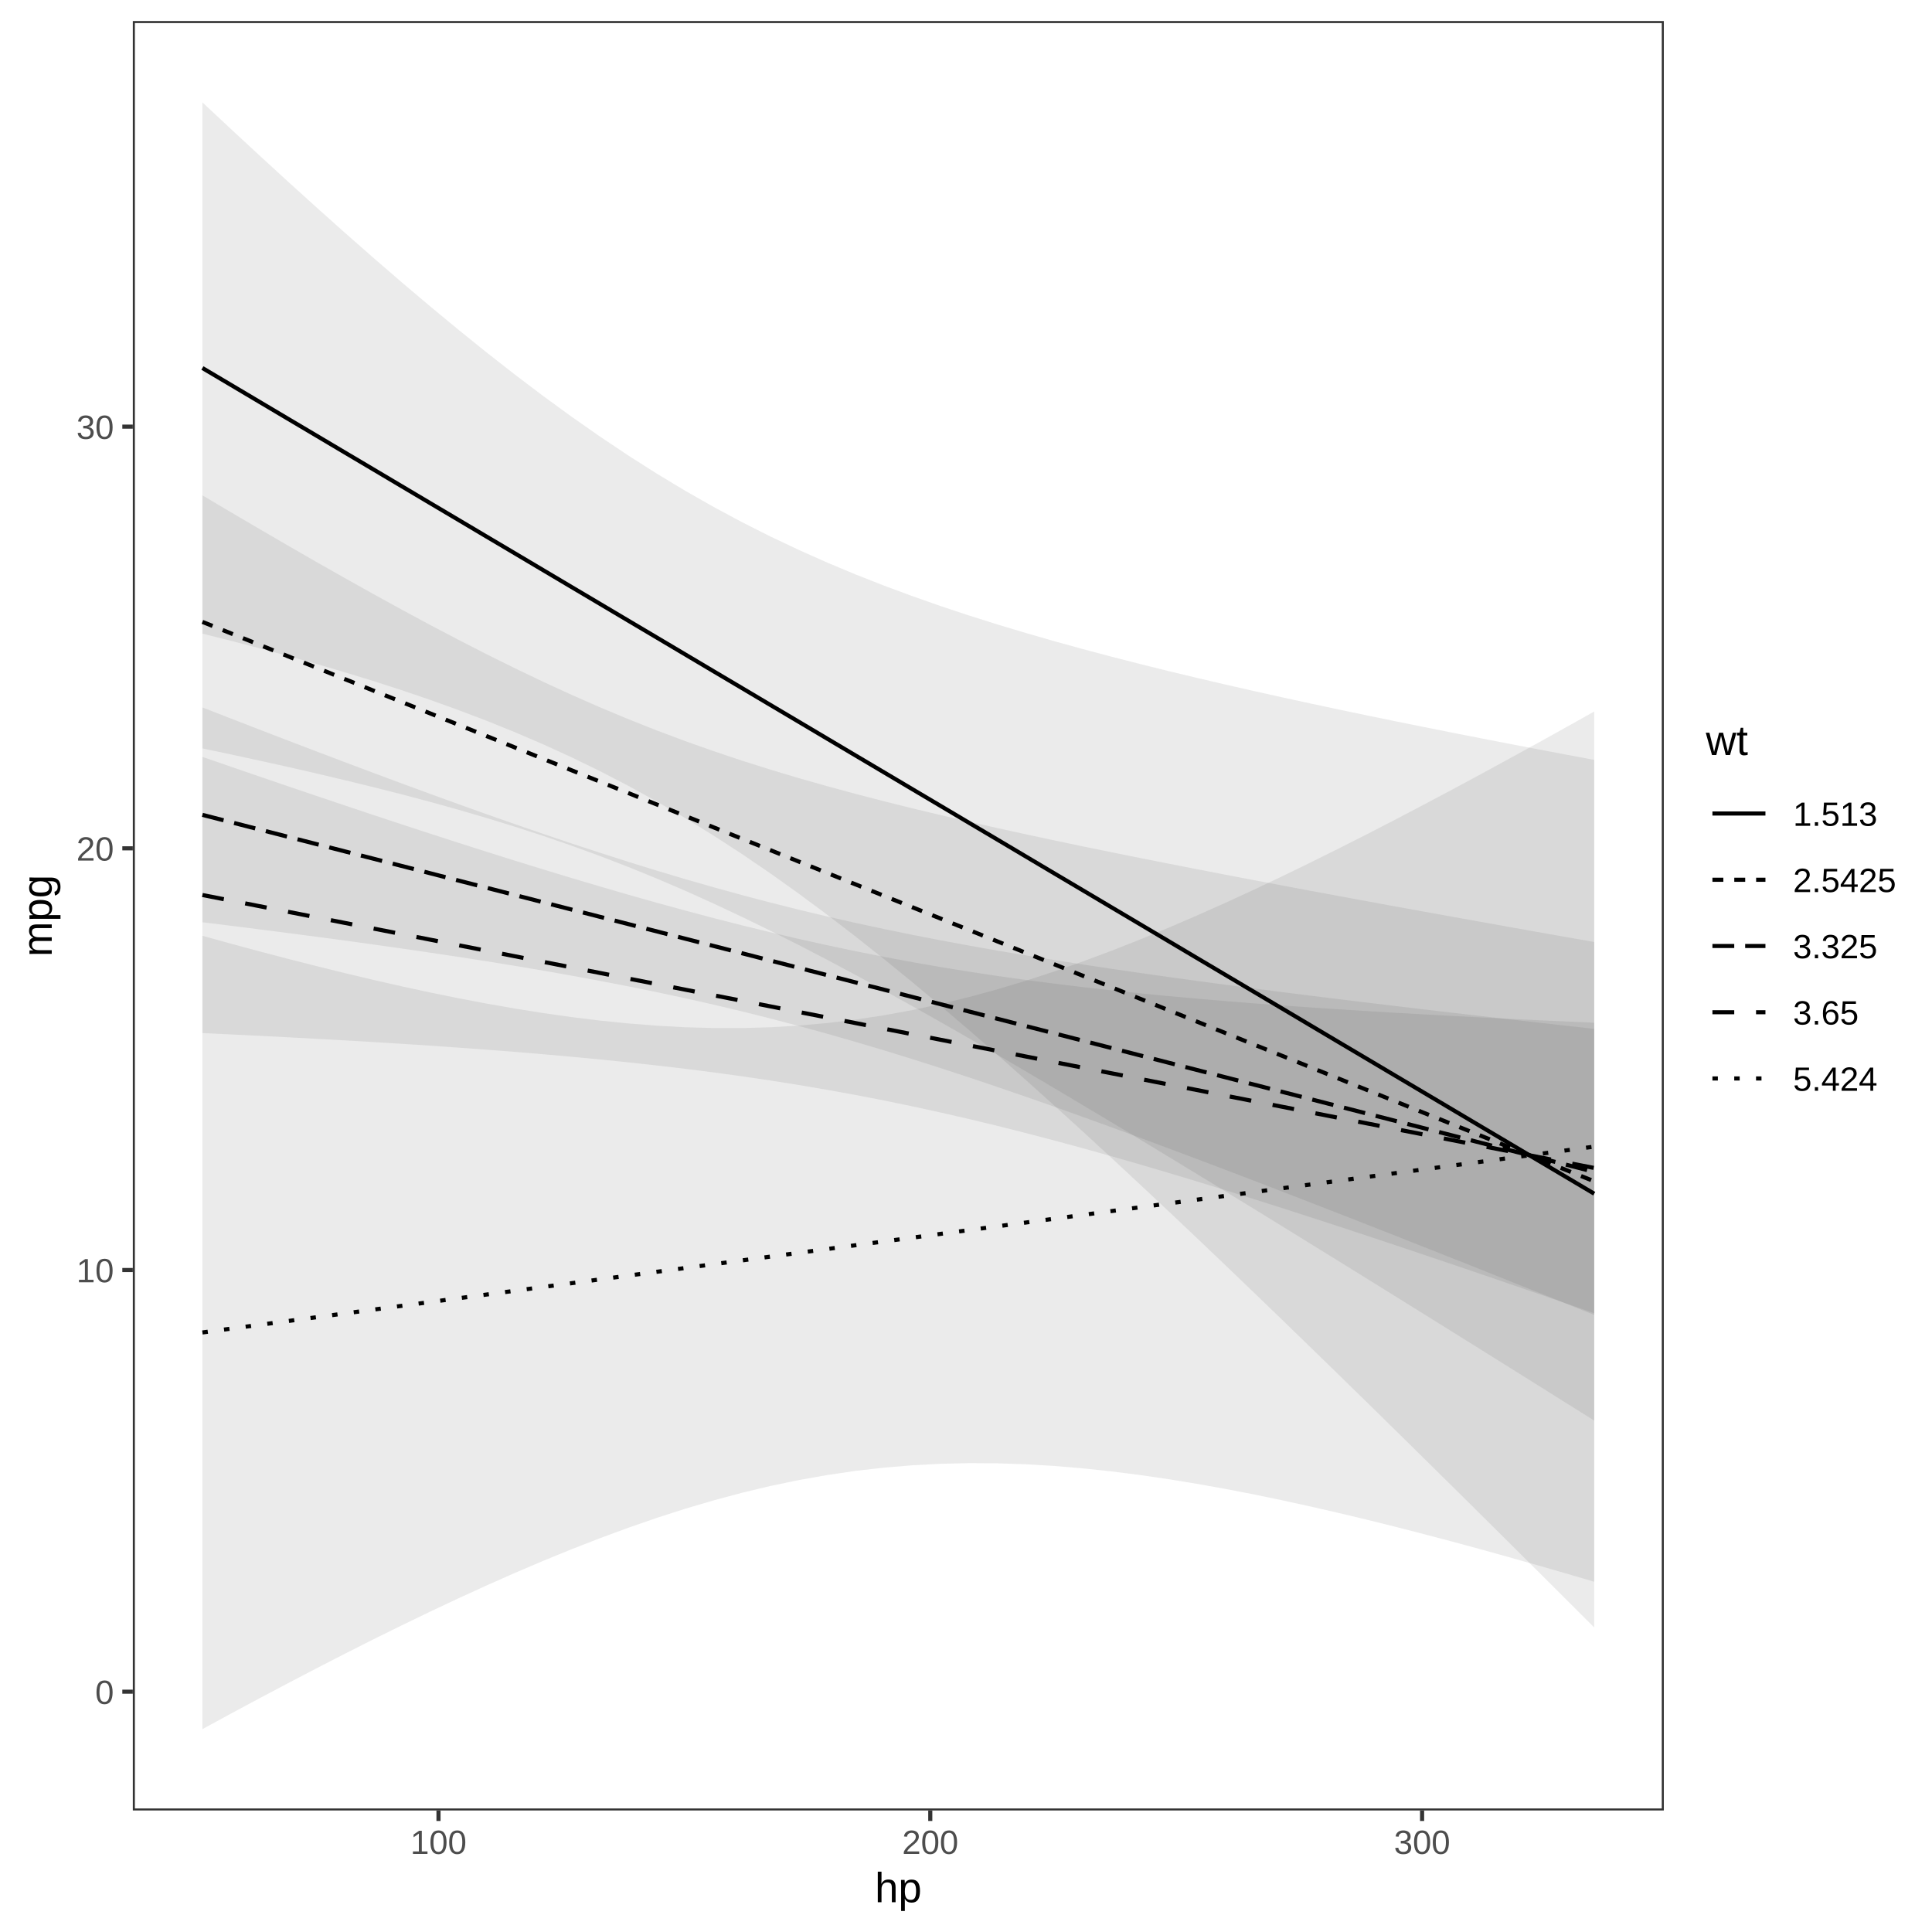
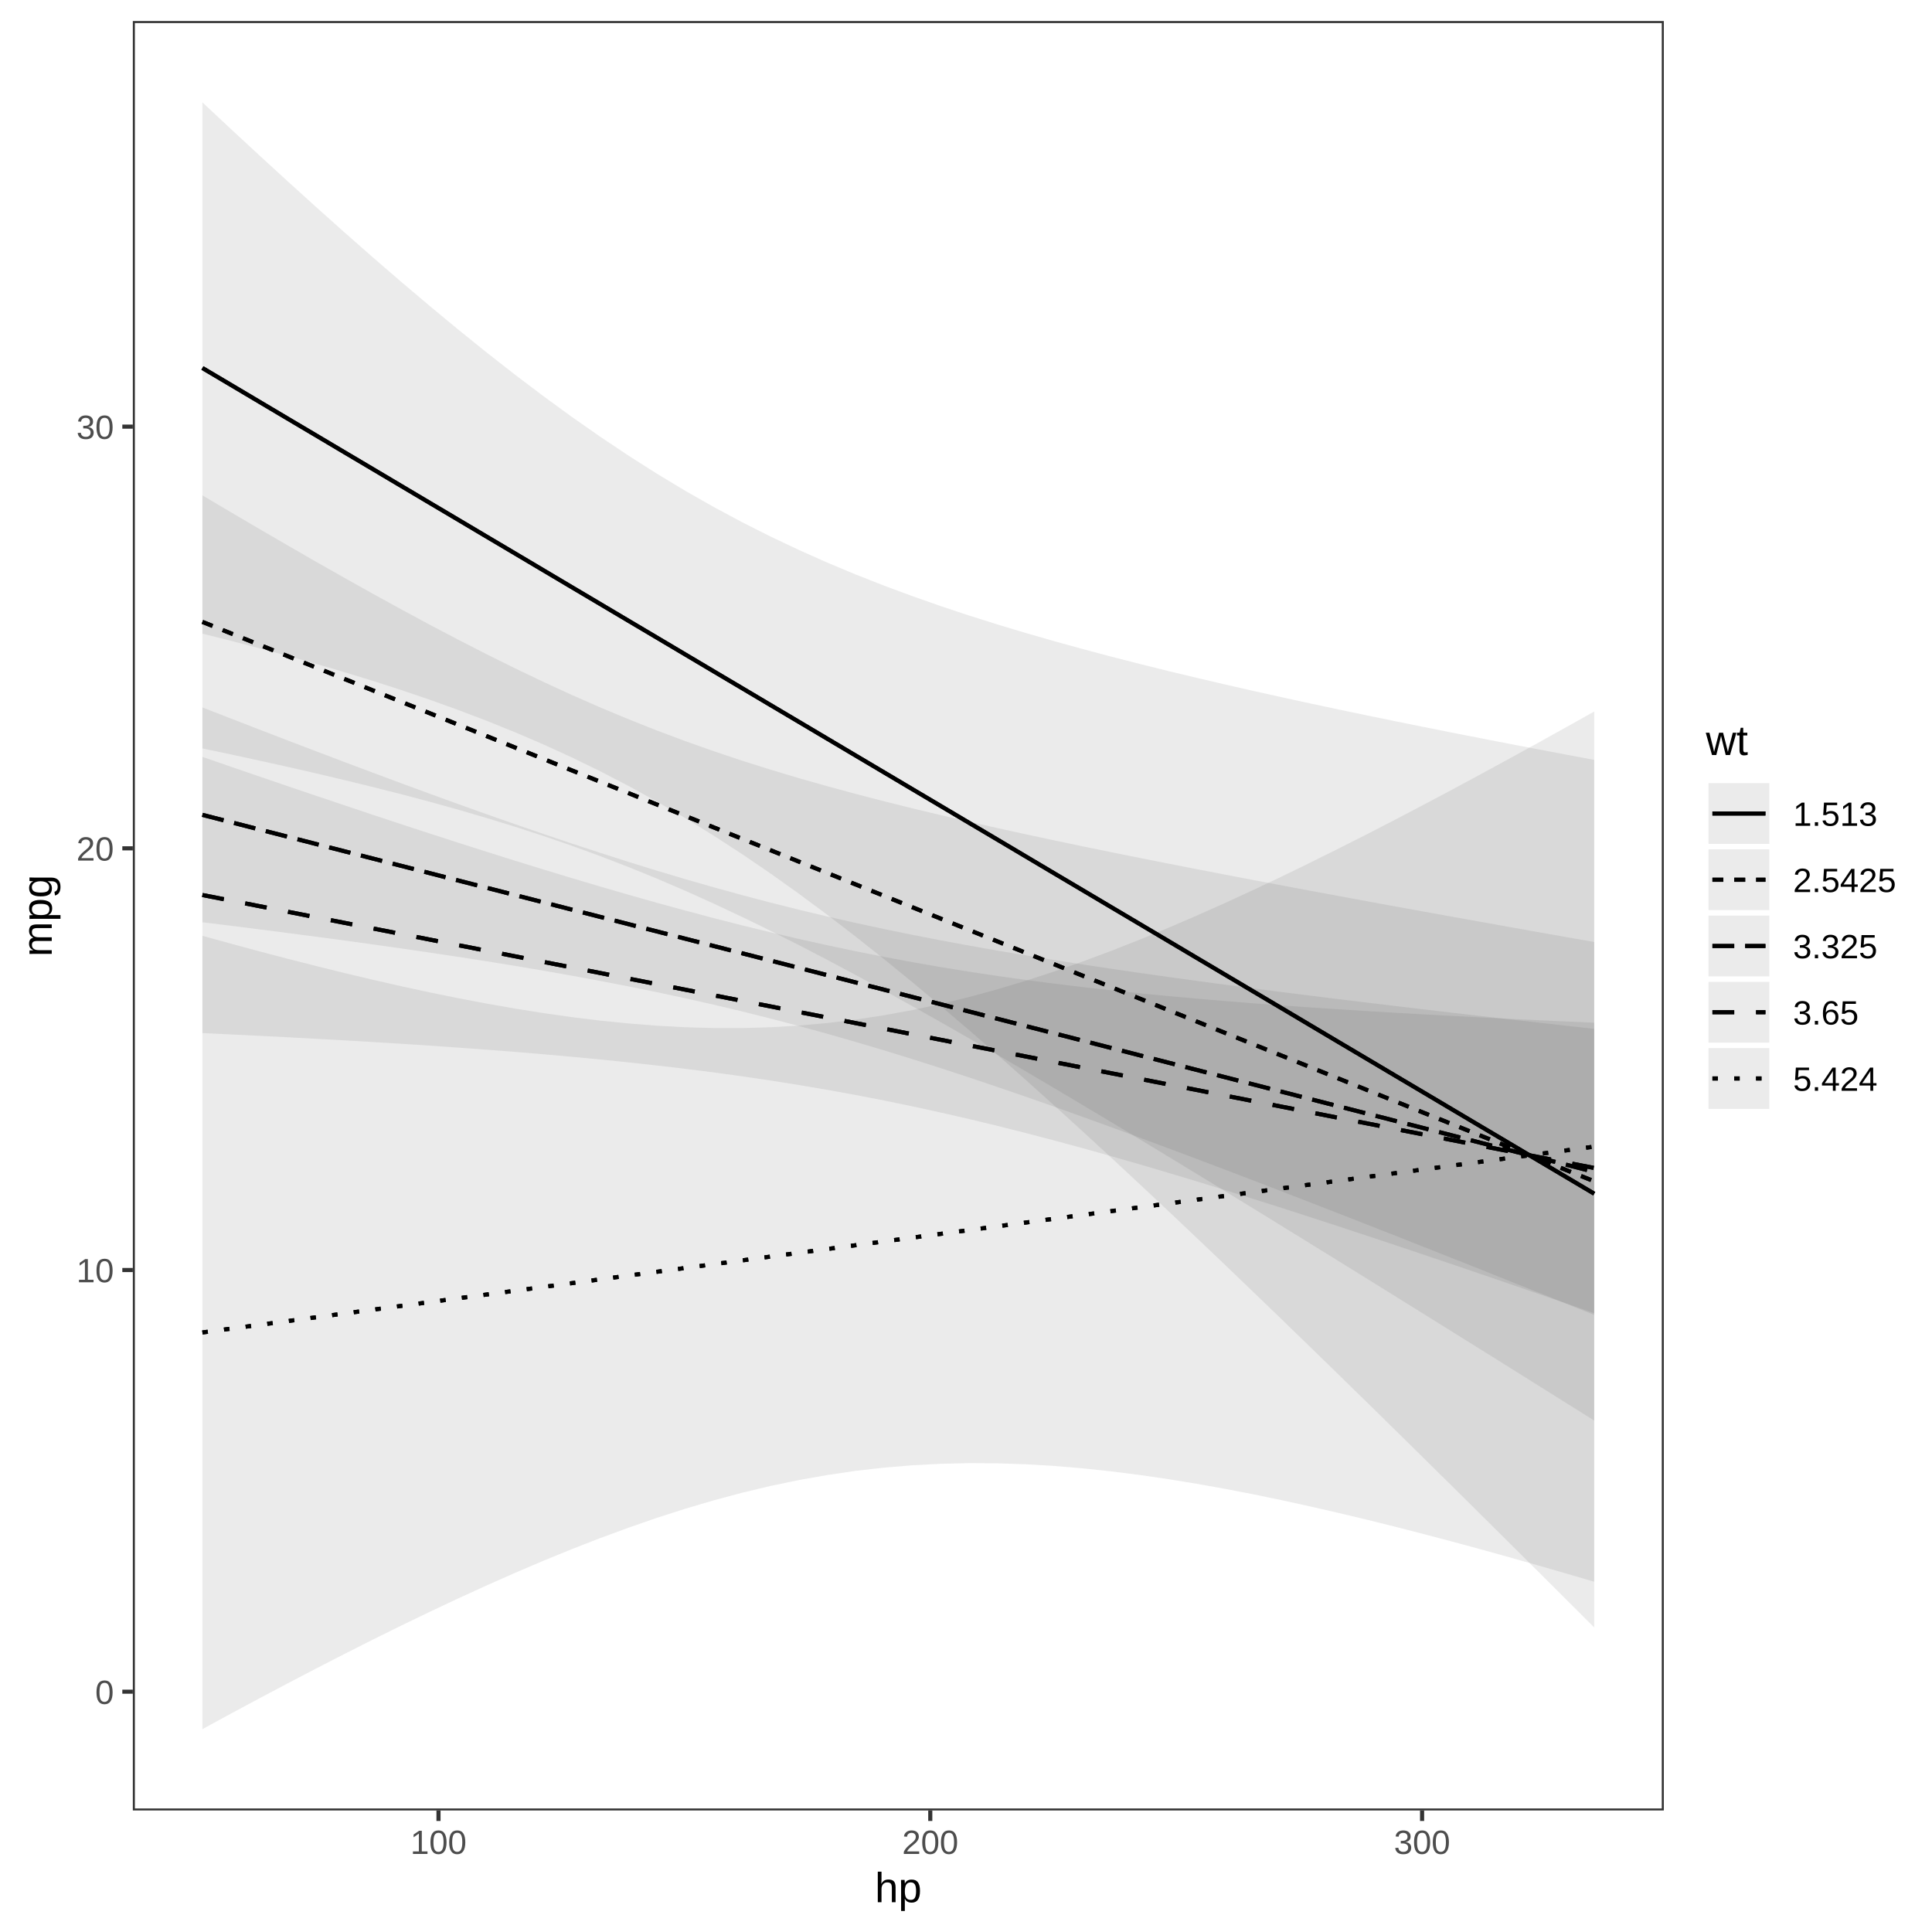
<svg xmlns="http://www.w3.org/2000/svg" class="svglite" width="504.00pt" height="504.00pt" viewBox="0 0 504.00 504.00">
  <defs>
    <style type="text/css">
    .svglite line, .svglite polyline, .svglite polygon, .svglite path, .svglite rect, .svglite circle {
      fill: none;
      stroke: #000000;
      stroke-linecap: round;
      stroke-linejoin: round;
      stroke-miterlimit: 10.00;
    }
    .svglite text {
      white-space: pre;
    }
  </style>
  </defs>
  <rect width="100%" height="100%" style="stroke: none; fill: #FFFFFF;" />
  <defs>
    <clipPath id="cpMC4wMHw1MDQuMDB8MC4wMHw1MDQuMDA=">
      <rect x="0.00" y="0.00" width="504.00" height="504.00" />
    </clipPath>
  </defs>
  <g clip-path="url(#cpMC4wMHw1MDQuMDB8MC4wMHw1MDQuMDA=)">
    <rect x="0" y="0.00" width="504.00" height="504.00" style="stroke-width: 1.07; stroke: #FFFFFF; fill: #FFFFFF;" />
  </g>
  <defs>
    <clipPath id="cpMzQuNjV8NDM0LjA0fDUuNDh8NDcyLjI5">
      <rect x="34.65" y="5.48" width="399.39" height="466.82" />
    </clipPath>
  </defs>
  <g clip-path="url(#cpMzQuNjV8NDM0LjA0fDUuNDh8NDcyLjI5)">
    <rect x="34.65" y="5.48" width="399.39" height="466.82" style="stroke-width: 1.07; stroke: none; fill: #FFFFFF;" />
    <polygon points="52.80,26.70 60.21,33.63 67.62,40.49 75.03,47.28 82.44,53.99 89.85,60.61 97.26,67.13 104.67,73.53 112.08,79.80 119.49,85.93 126.90,91.91 134.31,97.71 141.72,103.32 149.13,108.72 156.54,113.90 163.95,118.86 171.36,123.57 178.77,128.04 186.18,132.25 193.59,136.23 201.00,139.96 208.41,143.47 215.82,146.77 223.23,149.87 230.64,152.78 238.05,155.53 245.46,158.13 252.87,160.59 260.28,162.93 267.69,165.15 275.10,167.29 282.51,169.33 289.92,171.30 297.33,173.20 304.74,175.04 312.15,176.82 319.56,178.55 326.97,180.24 334.38,181.89 341.78,183.50 349.19,185.08 356.60,186.63 364.01,188.15 371.42,189.65 378.83,191.13 386.24,192.58 393.65,194.02 401.06,195.44 408.47,196.84 415.88,198.23 415.88,424.56 408.47,417.16 401.06,409.77 393.65,402.40 386.24,395.05 378.83,387.71 371.42,380.40 364.01,373.10 356.60,365.83 349.19,358.59 341.78,351.38 334.38,344.20 326.97,337.06 319.56,329.95 312.15,322.89 304.74,315.88 297.33,308.93 289.92,302.04 282.51,295.21 275.10,288.47 267.69,281.81 260.28,275.24 252.87,268.79 245.46,262.46 238.05,256.26 230.64,250.22 223.23,244.34 215.82,238.65 208.41,233.15 201.00,227.87 193.59,222.81 186.18,218.00 178.77,213.42 171.36,209.10 163.95,205.02 156.54,201.18 149.13,197.57 141.72,194.18 134.31,191.00 126.90,188.01 119.49,185.19 112.08,182.53 104.67,180.01 97.26,177.62 89.85,175.35 82.44,173.17 75.03,171.09 67.62,169.09 60.21,167.16 52.80,165.30 " style="stroke-width: 0.00; stroke: none; stroke-linecap: butt; fill: #333333; fill-opacity: 0.10;" />
    <polyline points="52.80,26.70 60.21,33.63 67.62,40.49 75.03,47.28 82.44,53.99 89.85,60.61 97.26,67.13 104.67,73.53 112.08,79.80 119.49,85.93 126.90,91.91 134.31,97.71 141.72,103.32 149.13,108.72 156.54,113.90 163.95,118.86 171.36,123.57 178.77,128.04 186.18,132.25 193.59,136.23 201.00,139.96 208.41,143.47 215.82,146.77 223.23,149.87 230.64,152.78 238.05,155.53 245.46,158.13 252.87,160.59 260.28,162.93 267.69,165.15 275.10,167.29 282.51,169.33 289.92,171.30 297.33,173.20 304.74,175.04 312.15,176.82 319.56,178.55 326.97,180.24 334.38,181.89 341.78,183.50 349.19,185.08 356.60,186.63 364.01,188.15 371.42,189.65 378.83,191.13 386.24,192.58 393.65,194.02 401.06,195.44 408.47,196.84 415.88,198.23 " style="stroke-width: 1.07; stroke: none; stroke-linecap: butt;" />
    <polyline points="415.88,424.56 408.47,417.16 401.06,409.77 393.65,402.40 386.24,395.05 378.83,387.71 371.42,380.40 364.01,373.10 356.60,365.83 349.19,358.59 341.78,351.38 334.38,344.20 326.97,337.06 319.56,329.95 312.15,322.89 304.74,315.88 297.33,308.93 289.92,302.04 282.51,295.21 275.10,288.47 267.69,281.81 260.28,275.24 252.87,268.79 245.46,262.46 238.05,256.26 230.64,250.22 223.23,244.34 215.82,238.65 208.41,233.15 201.00,227.87 193.59,222.81 186.18,218.00 178.77,213.42 171.36,209.10 163.95,205.02 156.54,201.18 149.13,197.57 141.72,194.18 134.31,191.00 126.90,188.01 119.49,185.19 112.08,182.53 104.67,180.01 97.26,177.62 89.85,175.35 82.44,173.17 75.03,171.09 67.62,169.09 60.21,167.16 52.80,165.30 " style="stroke-width: 1.07; stroke: none; stroke-linecap: butt;" />
    <polygon points="52.80,129.22 60.21,133.61 67.62,137.96 75.03,142.27 82.44,146.54 89.85,150.74 97.26,154.89 104.67,158.96 112.08,162.96 119.49,166.85 126.90,170.65 134.31,174.32 141.72,177.87 149.13,181.27 156.54,184.53 163.95,187.62 171.36,190.56 178.77,193.34 186.18,195.96 193.59,198.44 201.00,200.78 208.41,203.00 215.82,205.10 223.23,207.11 230.64,209.03 238.05,210.88 245.46,212.65 252.87,214.37 260.28,216.04 267.69,217.66 275.10,219.25 282.51,220.80 289.92,222.32 297.33,223.81 304.74,225.28 312.15,226.73 319.56,228.16 326.97,229.58 334.38,230.98 341.78,232.37 349.19,233.74 356.60,235.11 364.01,236.47 371.42,237.81 378.83,239.15 386.24,240.48 393.65,241.81 401.06,243.13 408.47,244.44 415.88,245.75 415.88,370.58 408.47,365.94 401.06,361.29 393.65,356.65 386.24,352.02 378.83,347.40 371.42,342.78 364.01,338.17 356.60,333.57 349.19,328.98 341.78,324.40 334.38,319.83 326.97,315.27 319.56,310.73 312.15,306.21 304.74,301.70 297.33,297.21 289.92,292.75 282.51,288.32 275.10,283.91 267.69,279.54 260.28,275.20 252.87,270.91 245.46,266.68 238.05,262.50 230.64,258.38 223.23,254.35 215.82,250.40 208.41,246.55 201.00,242.81 193.59,239.20 186.18,235.72 178.77,232.38 171.36,229.20 163.95,226.18 156.54,223.32 149.13,220.62 141.72,218.07 134.31,215.66 126.90,213.38 119.49,211.21 112.08,209.15 104.67,207.19 97.26,205.31 89.85,203.50 82.44,201.75 75.03,200.05 67.62,198.41 60.21,196.80 52.80,195.24 " style="stroke-width: 0.00; stroke: none; stroke-linecap: butt; fill: #333333; fill-opacity: 0.10;" />
-     <polyline points="52.80,129.22 60.21,133.61 67.62,137.96 75.03,142.27 82.44,146.54 89.85,150.74 97.26,154.89 104.67,158.96 112.08,162.96 119.49,166.85 126.90,170.65 134.31,174.32 141.72,177.87 149.13,181.27 156.54,184.53 163.95,187.62 171.36,190.56 178.77,193.34 186.18,195.96 193.59,198.44 201.00,200.78 208.41,203.00 215.82,205.10 223.23,207.11 230.64,209.03 238.05,210.88 245.46,212.65 252.87,214.37 260.28,216.04 267.69,217.66 275.10,219.25 282.51,220.80 289.92,222.32 297.33,223.81 304.74,225.28 312.15,226.73 319.56,228.16 326.97,229.58 334.38,230.98 341.78,232.37 349.19,233.74 356.60,235.11 364.01,236.47 371.42,237.81 378.83,239.15 386.24,240.48 393.65,241.81 401.06,243.13 408.47,244.44 415.88,245.75 " style="stroke-width: 1.07; stroke: none; stroke-linecap: butt;" />
-     <polyline points="415.88,370.58 408.47,365.94 401.06,361.29 393.65,356.65 386.24,352.02 378.83,347.40 371.42,342.78 364.01,338.17 356.60,333.57 349.19,328.98 341.78,324.40 334.38,319.83 326.97,315.27 319.56,310.73 312.15,306.21 304.74,301.70 297.33,297.21 289.92,292.75 282.51,288.32 275.10,283.91 267.69,279.54 260.28,275.20 252.87,270.91 245.46,266.68 238.05,262.50 230.64,258.38 223.23,254.35 215.82,250.40 208.41,246.55 201.00,242.81 193.59,239.20 186.18,235.72 178.77,232.38 171.36,229.20 163.95,226.18 156.54,223.32 149.13,220.62 141.72,218.07 134.31,215.66 126.90,213.38 119.49,211.21 112.08,209.15 104.67,207.19 97.26,205.31 89.85,203.50 82.44,201.75 75.03,200.05 67.62,198.41 60.21,196.80 52.80,195.24 " style="stroke-width: 1.07; stroke: none; stroke-linecap: butt;" />
+     <polyline points="52.80,129.22 60.21,133.61 67.62,137.96 75.03,142.27 82.44,146.54 89.85,150.74 97.26,154.89 104.67,158.96 112.08,162.96 119.49,166.85 126.90,170.65 134.31,174.32 141.72,177.87 149.13,181.27 156.54,184.53 163.95,187.62 171.36,190.56 178.77,193.34 186.18,195.96 193.59,198.44 201.00,200.78 208.41,203.00 215.82,205.10 223.23,207.11 230.64,209.03 238.05,210.88 245.46,212.65 252.87,214.37 260.28,216.04 267.69,217.66 275.10,219.25 282.51,220.80 289.92,222.32 297.33,223.81 304.74,225.28 312.15,226.73 319.56,228.16 326.97,229.58 334.38,230.98 341.78,232.37 349.19,233.74 356.60,235.11 364.01,236.47 371.42,237.81 378.83,239.15 386.24,240.48 393.65,241.81 401.06,243.13 408.47,244.44 415.88,245.75 " style="stroke-width: 1.07; stroke: none; stroke-dasharray: 2.85,2.85; stroke-linecap: butt;" />
+     <polyline points="415.88,370.58 408.47,365.94 401.06,361.29 393.65,356.65 386.24,352.02 378.83,347.40 371.42,342.78 364.01,338.17 356.60,333.57 349.19,328.98 341.78,324.40 334.38,319.83 326.97,315.27 319.56,310.73 312.15,306.21 304.74,301.70 297.33,297.21 289.92,292.75 282.51,288.32 275.10,283.91 267.69,279.54 260.28,275.20 252.87,270.91 245.46,266.68 238.05,262.50 230.64,258.38 223.23,254.35 215.82,250.40 208.41,246.55 201.00,242.81 193.59,239.20 186.18,235.72 178.77,232.38 171.36,229.20 163.95,226.18 156.54,223.32 149.13,220.62 141.72,218.07 134.31,215.66 126.90,213.38 119.49,211.21 112.08,209.15 104.67,207.19 97.26,205.31 89.85,203.50 82.44,201.75 75.03,200.05 67.62,198.41 60.21,196.80 52.80,195.24 " style="stroke-width: 1.07; stroke: none; stroke-dasharray: 2.85,2.85; stroke-linecap: butt;" />
    <polygon points="52.80,184.55 60.21,187.43 67.62,190.30 75.03,193.15 82.44,195.98 89.85,198.79 97.26,201.57 104.67,204.33 112.08,207.05 119.49,209.74 126.90,212.39 134.31,214.99 141.72,217.54 149.13,220.04 156.54,222.47 163.95,224.84 171.36,227.13 178.77,229.35 186.18,231.47 193.59,233.51 201.00,235.46 208.41,237.32 215.82,239.09 223.23,240.77 230.64,242.36 238.05,243.88 245.46,245.32 252.87,246.69 260.28,248.00 267.69,249.25 275.10,250.45 282.51,251.61 289.92,252.73 297.33,253.81 304.74,254.86 312.15,255.88 319.56,256.87 326.97,257.84 334.38,258.80 341.78,259.73 349.19,260.65 356.60,261.55 364.01,262.44 371.42,263.32 378.83,264.19 386.24,265.05 393.65,265.90 401.06,266.74 408.47,267.57 415.88,268.40 415.88,343.02 408.47,340.04 401.06,337.08 393.65,334.12 386.24,331.16 378.83,328.22 371.42,325.29 364.01,322.36 356.60,319.45 349.19,316.55 341.78,313.67 334.38,310.80 326.97,307.95 319.56,305.12 312.15,302.32 304.74,299.54 297.33,296.78 289.92,294.06 282.51,291.38 275.10,288.73 267.69,286.13 260.28,283.59 252.87,281.09 245.46,278.66 238.05,276.30 230.64,274.01 223.23,271.81 215.82,269.68 208.41,267.65 201.00,265.71 193.59,263.85 186.18,262.09 178.77,260.42 171.36,258.83 163.95,257.32 156.54,255.89 149.13,254.52 141.72,253.21 134.31,251.96 126.90,250.76 119.49,249.61 112.08,248.50 104.67,247.42 97.26,246.37 89.85,245.35 82.44,244.36 75.03,243.39 67.62,242.44 60.21,241.50 52.80,240.59 " style="stroke-width: 0.00; stroke: none; stroke-linecap: butt; fill: #333333; fill-opacity: 0.10;" />
-     <polyline points="52.80,184.55 60.21,187.43 67.62,190.30 75.03,193.15 82.44,195.98 89.85,198.79 97.26,201.57 104.67,204.33 112.08,207.05 119.49,209.74 126.90,212.39 134.31,214.99 141.72,217.54 149.13,220.04 156.54,222.47 163.95,224.84 171.36,227.13 178.77,229.35 186.18,231.47 193.59,233.51 201.00,235.46 208.41,237.32 215.82,239.09 223.23,240.77 230.64,242.36 238.05,243.88 245.46,245.32 252.87,246.69 260.28,248.00 267.69,249.25 275.10,250.45 282.51,251.61 289.92,252.73 297.33,253.81 304.74,254.86 312.15,255.88 319.56,256.87 326.97,257.84 334.38,258.80 341.78,259.73 349.19,260.65 356.60,261.55 364.01,262.44 371.42,263.32 378.83,264.19 386.24,265.05 393.65,265.90 401.06,266.74 408.47,267.57 415.88,268.40 " style="stroke-width: 1.07; stroke: none; stroke-linecap: butt;" />
-     <polyline points="415.88,343.02 408.47,340.04 401.06,337.08 393.65,334.12 386.24,331.16 378.83,328.22 371.42,325.29 364.01,322.36 356.60,319.45 349.19,316.55 341.78,313.67 334.38,310.80 326.97,307.95 319.56,305.12 312.15,302.32 304.74,299.54 297.33,296.78 289.92,294.06 282.51,291.38 275.10,288.73 267.69,286.13 260.28,283.59 252.87,281.09 245.46,278.66 238.05,276.30 230.64,274.01 223.23,271.81 215.82,269.68 208.41,267.65 201.00,265.71 193.59,263.85 186.18,262.09 178.77,260.42 171.36,258.83 163.95,257.32 156.54,255.89 149.13,254.52 141.72,253.21 134.31,251.96 126.90,250.76 119.49,249.61 112.08,248.50 104.67,247.42 97.26,246.37 89.85,245.35 82.44,244.36 75.03,243.39 67.62,242.44 60.21,241.50 52.80,240.59 " style="stroke-width: 1.07; stroke: none; stroke-linecap: butt;" />
+     <polyline points="52.80,184.55 60.21,187.43 67.62,190.30 75.03,193.15 82.44,195.98 89.85,198.79 97.26,201.57 104.67,204.33 112.08,207.05 119.49,209.74 126.90,212.39 134.31,214.99 141.72,217.54 149.13,220.04 156.54,222.47 163.95,224.84 171.36,227.13 178.77,229.35 186.18,231.47 193.59,233.51 201.00,235.46 208.41,237.32 215.82,239.09 223.23,240.77 230.64,242.36 238.05,243.88 245.46,245.32 252.87,246.69 260.28,248.00 267.69,249.25 275.10,250.45 282.51,251.61 289.92,252.73 297.33,253.81 304.74,254.86 312.15,255.88 319.56,256.87 326.97,257.84 334.38,258.80 341.78,259.73 349.19,260.65 356.60,261.55 364.01,262.44 371.42,263.32 378.83,264.19 386.24,265.05 393.65,265.90 401.06,266.74 408.47,267.57 415.88,268.40 " style="stroke-width: 1.07; stroke: none; stroke-dasharray: 5.69,2.85; stroke-linecap: butt;" />
+     <polyline points="415.88,343.02 408.47,340.04 401.06,337.08 393.65,334.12 386.24,331.16 378.83,328.22 371.42,325.29 364.01,322.36 356.60,319.45 349.19,316.55 341.78,313.67 334.38,310.80 326.97,307.95 319.56,305.12 312.15,302.32 304.74,299.54 297.33,296.78 289.92,294.06 282.51,291.38 275.10,288.73 267.69,286.13 260.28,283.59 252.87,281.09 245.46,278.66 238.05,276.30 230.64,274.01 223.23,271.81 215.82,269.68 208.41,267.65 201.00,265.71 193.59,263.85 186.18,262.09 178.77,260.42 171.36,258.83 163.95,257.32 156.54,255.89 149.13,254.52 141.72,253.21 134.31,251.96 126.90,250.76 119.49,249.61 112.08,248.50 104.67,247.42 97.26,246.37 89.85,245.35 82.44,244.36 75.03,243.39 67.62,242.44 60.21,241.50 52.80,240.59 " style="stroke-width: 1.07; stroke: none; stroke-dasharray: 5.69,2.85; stroke-linecap: butt;" />
    <polygon points="52.80,197.45 60.21,200.01 67.62,202.55 75.03,205.08 82.44,207.59 89.85,210.08 97.26,212.56 104.67,215.01 112.08,217.43 119.49,219.83 126.90,222.19 134.31,224.52 141.72,226.81 149.13,229.06 156.54,231.26 163.95,233.42 171.36,235.51 178.77,237.54 186.18,239.51 193.59,241.40 201.00,243.21 208.41,244.95 215.82,246.59 223.23,248.15 230.64,249.62 238.05,251.00 245.46,252.29 252.87,253.49 260.28,254.61 267.69,255.65 275.10,256.61 282.51,257.51 289.92,258.34 297.33,259.12 304.74,259.84 312.15,260.51 319.56,261.14 326.97,261.73 334.38,262.28 341.78,262.80 349.19,263.29 356.60,263.76 364.01,264.20 371.42,264.62 378.83,265.02 386.24,265.41 393.65,265.78 401.06,266.13 408.47,266.47 415.88,266.80 415.88,342.58 408.47,340.00 401.06,337.43 393.65,334.88 386.24,332.34 378.83,329.82 371.42,327.32 364.01,324.83 356.60,322.37 349.19,319.92 341.78,317.51 334.38,315.12 326.97,312.77 319.56,310.45 312.15,308.17 304.74,305.94 297.33,303.75 289.92,301.62 282.51,299.55 275.10,297.54 267.69,295.60 260.28,293.73 252.87,291.94 245.46,290.24 238.05,288.62 230.64,287.09 223.23,285.65 215.82,284.31 208.41,283.05 201.00,281.87 193.59,280.78 186.18,279.76 178.77,278.82 171.36,277.95 163.95,277.14 156.54,276.38 149.13,275.68 141.72,275.02 134.31,274.40 126.90,273.83 119.49,273.29 112.08,272.77 104.67,272.29 97.26,271.83 89.85,271.40 82.44,270.99 75.03,270.59 67.62,270.21 60.21,269.85 52.80,269.50 " style="stroke-width: 0.00; stroke: none; stroke-linecap: butt; fill: #333333; fill-opacity: 0.10;" />
-     <polyline points="52.80,197.45 60.21,200.01 67.62,202.55 75.03,205.08 82.44,207.59 89.85,210.08 97.26,212.56 104.67,215.01 112.08,217.43 119.49,219.83 126.90,222.19 134.31,224.52 141.72,226.81 149.13,229.06 156.54,231.26 163.95,233.42 171.36,235.51 178.77,237.54 186.18,239.51 193.59,241.40 201.00,243.21 208.41,244.95 215.82,246.59 223.23,248.15 230.64,249.62 238.05,251.00 245.46,252.29 252.87,253.49 260.28,254.61 267.69,255.65 275.10,256.61 282.51,257.51 289.92,258.34 297.33,259.12 304.74,259.84 312.15,260.51 319.56,261.14 326.97,261.73 334.38,262.28 341.78,262.80 349.19,263.29 356.60,263.76 364.01,264.20 371.42,264.62 378.83,265.02 386.24,265.41 393.65,265.78 401.06,266.13 408.47,266.47 415.88,266.80 " style="stroke-width: 1.07; stroke: none; stroke-linecap: butt;" />
-     <polyline points="415.88,342.58 408.47,340.00 401.06,337.43 393.65,334.88 386.24,332.34 378.83,329.82 371.42,327.32 364.01,324.83 356.60,322.37 349.19,319.92 341.78,317.51 334.38,315.12 326.97,312.77 319.56,310.45 312.15,308.17 304.74,305.94 297.33,303.75 289.92,301.62 282.51,299.55 275.10,297.54 267.69,295.60 260.28,293.73 252.87,291.94 245.46,290.24 238.05,288.62 230.64,287.09 223.23,285.65 215.82,284.31 208.41,283.05 201.00,281.87 193.59,280.78 186.18,279.76 178.77,278.82 171.36,277.95 163.95,277.14 156.54,276.38 149.13,275.68 141.72,275.02 134.31,274.40 126.90,273.83 119.49,273.29 112.08,272.77 104.67,272.29 97.26,271.83 89.85,271.40 82.44,270.99 75.03,270.59 67.62,270.21 60.21,269.85 52.80,269.50 " style="stroke-width: 1.07; stroke: none; stroke-linecap: butt;" />
+     <polyline points="52.80,197.45 60.21,200.01 67.62,202.55 75.03,205.08 82.44,207.59 89.85,210.08 97.26,212.56 104.67,215.01 112.08,217.43 119.49,219.83 126.90,222.19 134.31,224.52 141.72,226.81 149.13,229.06 156.54,231.26 163.95,233.42 171.36,235.51 178.77,237.54 186.18,239.51 193.59,241.40 201.00,243.21 208.41,244.95 215.82,246.59 223.23,248.15 230.64,249.62 238.05,251.00 245.46,252.29 252.87,253.49 260.28,254.61 267.69,255.65 275.10,256.61 282.51,257.51 289.92,258.34 297.33,259.12 304.74,259.84 312.15,260.51 319.56,261.14 326.97,261.73 334.38,262.28 341.78,262.80 349.19,263.29 356.60,263.76 364.01,264.20 371.42,264.62 378.83,265.02 386.24,265.41 393.65,265.78 401.06,266.13 408.47,266.47 415.88,266.80 " style="stroke-width: 1.07; stroke: none; stroke-dasharray: 5.69,5.69; stroke-linecap: butt;" />
+     <polyline points="415.88,342.58 408.47,340.00 401.06,337.43 393.65,334.88 386.24,332.34 378.83,329.82 371.42,327.32 364.01,324.83 356.60,322.37 349.19,319.92 341.78,317.51 334.38,315.12 326.97,312.77 319.56,310.45 312.15,308.17 304.74,305.94 297.33,303.75 289.92,301.62 282.51,299.55 275.10,297.54 267.69,295.60 260.28,293.73 252.87,291.94 245.46,290.24 238.05,288.62 230.64,287.09 223.23,285.65 215.82,284.31 208.41,283.05 201.00,281.87 193.59,280.78 186.18,279.76 178.77,278.82 171.36,277.95 163.95,277.14 156.54,276.38 149.13,275.68 141.72,275.02 134.31,274.40 126.90,273.83 119.49,273.29 112.08,272.77 104.67,272.29 97.26,271.83 89.85,271.40 82.44,270.99 75.03,270.59 67.62,270.21 60.21,269.85 52.80,269.50 " style="stroke-width: 1.07; stroke: none; stroke-dasharray: 5.69,5.69; stroke-linecap: butt;" />
    <polygon points="52.80,244.12 60.21,246.17 67.62,248.17 75.03,250.11 82.44,252.00 89.85,253.83 97.26,255.59 104.67,257.28 112.08,258.88 119.49,260.39 126.90,261.80 134.31,263.10 141.72,264.28 149.13,265.33 156.54,266.24 163.95,266.99 171.36,267.57 178.77,267.98 186.18,268.18 193.59,268.19 201.00,267.98 208.41,267.54 215.82,266.88 223.23,265.98 230.64,264.85 238.05,263.49 245.46,261.89 252.87,260.08 260.28,258.05 267.69,255.82 275.10,253.40 282.51,250.80 289.92,248.04 297.33,245.12 304.74,242.06 312.15,238.87 319.56,235.57 326.97,232.16 334.38,228.65 341.78,225.05 349.19,221.37 356.60,217.62 364.01,213.80 371.42,209.91 378.83,205.98 386.24,201.99 393.65,197.95 401.06,193.88 408.47,189.76 415.88,185.61 415.88,412.63 408.47,410.45 401.06,408.32 393.65,406.22 386.24,404.16 378.83,402.15 371.42,400.20 364.01,398.29 356.60,396.45 349.19,394.68 341.78,392.98 334.38,391.36 326.97,389.82 319.56,388.39 312.15,387.07 304.74,385.86 297.33,384.78 289.92,383.84 282.51,383.05 275.10,382.43 267.69,381.99 260.28,381.74 252.87,381.69 245.46,381.86 238.05,382.24 230.64,382.86 223.23,383.70 215.82,384.79 208.41,386.10 201.00,387.64 193.59,389.41 186.18,391.40 178.77,393.58 171.36,395.96 163.95,398.53 156.54,401.26 149.13,404.14 141.72,407.17 134.31,410.33 126.90,413.61 119.49,417.00 112.08,420.49 104.67,424.07 97.26,427.73 89.85,431.47 82.44,435.28 75.03,439.15 67.62,443.07 60.21,447.05 52.80,451.08 " style="stroke-width: 0.00; stroke: none; stroke-linecap: butt; fill: #333333; fill-opacity: 0.10;" />
-     <polyline points="52.80,244.12 60.21,246.17 67.62,248.17 75.03,250.11 82.44,252.00 89.85,253.83 97.26,255.59 104.67,257.28 112.08,258.88 119.49,260.39 126.90,261.80 134.31,263.10 141.72,264.28 149.13,265.33 156.54,266.24 163.95,266.99 171.36,267.57 178.77,267.98 186.18,268.18 193.59,268.19 201.00,267.98 208.41,267.54 215.82,266.88 223.23,265.98 230.64,264.85 238.05,263.49 245.46,261.89 252.87,260.08 260.28,258.05 267.69,255.82 275.10,253.40 282.51,250.80 289.92,248.04 297.33,245.12 304.74,242.06 312.15,238.87 319.56,235.57 326.97,232.16 334.38,228.65 341.78,225.05 349.19,221.37 356.60,217.62 364.01,213.80 371.42,209.91 378.83,205.98 386.24,201.99 393.65,197.95 401.06,193.88 408.47,189.76 415.88,185.61 " style="stroke-width: 1.07; stroke: none; stroke-linecap: butt;" />
-     <polyline points="415.88,412.63 408.47,410.45 401.06,408.32 393.65,406.22 386.24,404.16 378.83,402.15 371.42,400.20 364.01,398.29 356.60,396.45 349.19,394.68 341.78,392.98 334.38,391.36 326.97,389.82 319.56,388.39 312.15,387.07 304.74,385.86 297.33,384.78 289.92,383.84 282.51,383.05 275.10,382.43 267.69,381.99 260.28,381.74 252.87,381.69 245.46,381.86 238.05,382.24 230.64,382.86 223.23,383.70 215.82,384.79 208.41,386.10 201.00,387.64 193.59,389.41 186.18,391.40 178.77,393.58 171.36,395.96 163.95,398.53 156.54,401.26 149.13,404.14 141.72,407.17 134.31,410.33 126.90,413.61 119.49,417.00 112.08,420.49 104.67,424.07 97.26,427.73 89.85,431.47 82.44,435.28 75.03,439.15 67.62,443.07 60.21,447.05 52.80,451.08 " style="stroke-width: 1.07; stroke: none; stroke-linecap: butt;" />
+     <polyline points="52.80,244.12 60.21,246.17 67.62,248.17 75.03,250.11 82.44,252.00 89.85,253.83 97.26,255.59 104.67,257.28 112.08,258.88 119.49,260.39 126.90,261.80 134.31,263.10 141.72,264.28 149.13,265.33 156.54,266.24 163.95,266.99 171.36,267.57 178.77,267.98 186.18,268.18 193.59,268.19 201.00,267.98 208.41,267.54 215.82,266.88 223.23,265.98 230.64,264.85 238.05,263.49 245.46,261.89 252.87,260.08 260.28,258.05 267.69,255.82 275.10,253.40 282.51,250.80 289.92,248.04 297.33,245.12 304.74,242.06 312.15,238.87 319.56,235.57 326.97,232.16 334.38,228.65 341.78,225.05 349.19,221.37 356.60,217.62 364.01,213.80 371.42,209.91 378.83,205.98 386.24,201.99 393.65,197.95 401.06,193.88 408.47,189.76 415.88,185.61 " style="stroke-width: 1.07; stroke: none; stroke-dasharray: 1.42,4.27; stroke-linecap: butt;" />
+     <polyline points="415.88,412.63 408.47,410.45 401.06,408.32 393.65,406.22 386.24,404.16 378.83,402.15 371.42,400.20 364.01,398.29 356.60,396.45 349.19,394.68 341.78,392.98 334.38,391.36 326.97,389.82 319.56,388.39 312.15,387.07 304.74,385.86 297.33,384.78 289.92,383.84 282.51,383.05 275.10,382.43 267.69,381.99 260.28,381.74 252.87,381.69 245.46,381.86 238.05,382.24 230.64,382.86 223.23,383.70 215.82,384.79 208.41,386.10 201.00,387.64 193.59,389.41 186.18,391.40 178.77,393.58 171.36,395.96 163.95,398.53 156.54,401.26 149.13,404.14 141.72,407.17 134.31,410.33 126.90,413.61 119.49,417.00 112.08,420.49 104.67,424.07 97.26,427.73 89.85,431.47 82.44,435.28 75.03,439.15 67.62,443.07 60.21,447.05 52.80,451.08 " style="stroke-width: 1.07; stroke: none; stroke-dasharray: 1.42,4.27; stroke-linecap: butt;" />
+     <polyline points="52.80,96.00 60.21,100.39 67.62,104.79 75.03,109.19 82.44,113.58 89.85,117.98 97.26,122.37 104.67,126.77 112.08,131.17 119.49,135.56 126.90,139.96 134.31,144.35 141.72,148.75 149.13,153.15 156.54,157.54 163.95,161.94 171.36,166.33 178.77,170.73 186.18,175.13 193.59,179.52 201.00,183.92 208.41,188.31 215.82,192.71 223.23,197.11 230.64,201.50 238.05,205.90 245.46,210.29 252.87,214.69 260.28,219.08 267.69,223.48 275.10,227.88 282.51,232.27 289.92,236.67 297.33,241.06 304.74,245.46 312.15,249.86 319.56,254.25 326.97,258.65 334.38,263.04 341.78,267.44 349.19,271.84 356.60,276.23 364.01,280.63 371.42,285.02 378.83,289.42 386.24,293.82 393.65,298.21 401.06,302.61 408.47,307.00 415.88,311.40 " style="stroke-width: 1.07; stroke-linecap: butt;" />
+     <polyline points="52.80,162.23 60.21,165.21 67.62,168.18 75.03,171.16 82.44,174.14 89.85,177.12 97.26,180.10 104.67,183.08 112.08,186.05 119.49,189.03 126.90,192.01 134.31,194.99 141.72,197.97 149.13,200.95 156.54,203.92 163.95,206.90 171.36,209.88 178.77,212.86 186.18,215.84 193.59,218.82 201.00,221.79 208.41,224.77 215.82,227.75 223.23,230.73 230.64,233.71 238.05,236.69 245.46,239.66 252.87,242.64 260.28,245.62 267.69,248.60 275.10,251.58 282.51,254.56 289.92,257.53 297.33,260.51 304.74,263.49 312.15,266.47 319.56,269.45 326.97,272.43 334.38,275.40 341.78,278.38 349.19,281.36 356.60,284.34 364.01,287.32 371.42,290.30 378.83,293.27 386.24,296.25 393.65,299.23 401.06,302.21 408.47,305.19 415.88,308.17 " style="stroke-width: 1.07; stroke-dasharray: 2.85,2.85; stroke-linecap: butt;" />
+     <polyline points="52.80,212.57 60.21,214.47 67.62,216.37 75.03,218.27 82.44,220.17 89.85,222.07 97.26,223.97 104.67,225.87 112.08,227.77 119.49,229.68 126.90,231.58 134.31,233.48 141.72,235.38 149.13,237.28 156.54,239.18 163.95,241.08 171.36,242.98 178.77,244.88 186.18,246.78 193.59,248.68 201.00,250.58 208.41,252.49 215.82,254.39 223.23,256.29 230.64,258.19 238.05,260.09 245.46,261.99 252.87,263.89 260.28,265.79 267.69,267.69 275.10,269.59 282.51,271.49 289.92,273.39 297.33,275.30 304.74,277.20 312.15,279.10 319.56,281.00 326.97,282.90 334.38,284.80 341.78,286.70 349.19,288.60 356.60,290.50 364.01,292.40 371.42,294.30 378.83,296.20 386.24,298.11 393.65,300.01 401.06,301.91 408.47,303.81 415.88,305.71 " style="stroke-width: 1.07; stroke-dasharray: 5.69,2.85; stroke-linecap: butt;" />
+     <polyline points="52.80,233.48 60.21,234.93 67.62,236.38 75.03,237.84 82.44,239.29 89.85,240.74 97.26,242.20 104.67,243.65 112.08,245.10 119.49,246.56 126.90,248.01 134.31,249.46 141.72,250.92 149.13,252.37 156.54,253.82 163.95,255.28 171.36,256.73 178.77,258.18 186.18,259.64 193.59,261.09 201.00,262.54 208.41,264.00 215.82,265.45 223.23,266.90 230.64,268.36 238.05,269.81 245.46,271.26 252.87,272.72 260.28,274.17 267.69,275.62 275.10,277.08 282.51,278.53 289.92,279.98 297.33,281.44 304.74,282.89 312.15,284.34 319.56,285.80 326.97,287.25 334.38,288.70 341.78,290.16 349.19,291.61 356.60,293.06 364.01,294.52 371.42,295.97 378.83,297.42 386.24,298.88 393.65,300.33 401.06,301.78 408.47,303.24 415.88,304.69 " style="stroke-width: 1.07; stroke-dasharray: 5.69,5.69; stroke-linecap: butt;" />
+     <polyline points="52.80,347.60 60.21,346.61 67.62,345.62 75.03,344.63 82.44,343.64 89.85,342.65 97.26,341.66 104.67,340.67 112.08,339.68 119.49,338.69 126.90,337.71 134.31,336.72 141.72,335.73 149.13,334.74 156.54,333.75 163.95,332.76 171.36,331.77 178.77,330.78 186.18,329.79 193.59,328.80 201.00,327.81 208.41,326.82 215.82,325.83 223.23,324.84 230.64,323.85 238.05,322.86 245.46,321.87 252.87,320.89 260.28,319.90 267.69,318.91 275.10,317.92 282.51,316.93 289.92,315.94 297.33,314.95 304.74,313.96 312.15,312.97 319.56,311.98 326.97,310.99 334.38,310.00 341.78,309.01 349.19,308.02 356.60,307.03 364.01,306.04 371.42,305.05 378.83,304.07 386.24,303.08 393.65,302.09 401.06,301.10 408.47,300.11 415.88,299.12 " style="stroke-width: 1.07; stroke-dasharray: 1.42,4.27; stroke-linecap: butt;" />
    <polyline points="52.80,96.00 60.21,100.39 67.62,104.79 75.03,109.19 82.44,113.58 89.85,117.98 97.26,122.37 104.67,126.77 112.08,131.17 119.49,135.56 126.90,139.96 134.31,144.35 141.72,148.75 149.13,153.15 156.54,157.54 163.95,161.94 171.36,166.33 178.77,170.73 186.18,175.13 193.59,179.52 201.00,183.92 208.41,188.31 215.82,192.71 223.23,197.11 230.64,201.50 238.05,205.90 245.46,210.29 252.87,214.69 260.28,219.08 267.69,223.48 275.10,227.88 282.51,232.27 289.92,236.67 297.33,241.06 304.74,245.46 312.15,249.86 319.56,254.25 326.97,258.65 334.38,263.04 341.78,267.44 349.19,271.84 356.60,276.23 364.01,280.63 371.42,285.02 378.83,289.42 386.24,293.82 393.65,298.21 401.06,302.61 408.47,307.00 415.88,311.40 " style="stroke-width: 1.07; stroke-linecap: butt;" />
    <polyline points="52.80,162.23 60.21,165.21 67.62,168.18 75.03,171.16 82.44,174.14 89.85,177.12 97.26,180.10 104.67,183.08 112.08,186.05 119.49,189.03 126.90,192.01 134.31,194.99 141.72,197.97 149.13,200.95 156.54,203.92 163.95,206.90 171.36,209.88 178.77,212.86 186.18,215.84 193.59,218.82 201.00,221.79 208.41,224.77 215.82,227.75 223.23,230.73 230.64,233.71 238.05,236.69 245.46,239.66 252.87,242.64 260.28,245.62 267.69,248.60 275.10,251.58 282.51,254.56 289.92,257.53 297.33,260.51 304.74,263.49 312.15,266.47 319.56,269.45 326.97,272.43 334.38,275.40 341.78,278.38 349.19,281.36 356.60,284.34 364.01,287.32 371.42,290.30 378.83,293.27 386.24,296.25 393.65,299.23 401.06,302.21 408.47,305.19 415.88,308.17 " style="stroke-width: 1.07; stroke-dasharray: 2.85,2.85; stroke-linecap: butt;" />
    <polyline points="52.80,212.57 60.21,214.47 67.62,216.37 75.03,218.27 82.44,220.17 89.85,222.07 97.26,223.97 104.67,225.87 112.08,227.77 119.49,229.68 126.90,231.58 134.31,233.48 141.72,235.38 149.13,237.28 156.54,239.18 163.95,241.08 171.36,242.98 178.77,244.88 186.18,246.78 193.59,248.68 201.00,250.58 208.41,252.49 215.82,254.39 223.23,256.29 230.64,258.19 238.05,260.09 245.46,261.99 252.87,263.89 260.28,265.79 267.69,267.69 275.10,269.59 282.51,271.49 289.92,273.39 297.33,275.30 304.74,277.20 312.15,279.10 319.56,281.00 326.97,282.90 334.38,284.80 341.78,286.70 349.19,288.60 356.60,290.50 364.01,292.40 371.42,294.30 378.83,296.20 386.24,298.11 393.65,300.01 401.06,301.91 408.47,303.81 415.88,305.71 " style="stroke-width: 1.07; stroke-dasharray: 5.69,2.85; stroke-linecap: butt;" />
    <polyline points="52.80,233.48 60.21,234.93 67.62,236.38 75.03,237.84 82.44,239.29 89.85,240.74 97.26,242.20 104.67,243.65 112.08,245.10 119.49,246.56 126.90,248.01 134.31,249.46 141.72,250.92 149.13,252.37 156.54,253.82 163.95,255.28 171.36,256.73 178.77,258.18 186.18,259.64 193.59,261.09 201.00,262.54 208.41,264.00 215.82,265.45 223.23,266.90 230.64,268.36 238.05,269.81 245.46,271.26 252.87,272.72 260.28,274.17 267.69,275.62 275.10,277.08 282.51,278.53 289.92,279.98 297.33,281.44 304.74,282.89 312.15,284.34 319.56,285.80 326.97,287.25 334.38,288.70 341.78,290.16 349.19,291.61 356.60,293.06 364.01,294.52 371.42,295.97 378.83,297.42 386.24,298.88 393.65,300.33 401.06,301.78 408.47,303.24 415.88,304.69 " style="stroke-width: 1.07; stroke-dasharray: 5.69,5.69; stroke-linecap: butt;" />
    <polyline points="52.80,347.60 60.21,346.61 67.62,345.62 75.03,344.63 82.44,343.64 89.85,342.65 97.26,341.66 104.67,340.67 112.08,339.68 119.49,338.69 126.90,337.71 134.31,336.72 141.72,335.73 149.13,334.74 156.54,333.75 163.95,332.76 171.36,331.77 178.77,330.78 186.18,329.79 193.59,328.80 201.00,327.81 208.41,326.82 215.82,325.83 223.23,324.84 230.64,323.85 238.05,322.86 245.46,321.87 252.87,320.89 260.28,319.90 267.69,318.91 275.10,317.92 282.51,316.93 289.92,315.94 297.33,314.95 304.74,313.96 312.15,312.97 319.56,311.98 326.97,310.99 334.38,310.00 341.78,309.01 349.19,308.02 356.60,307.03 364.01,306.04 371.42,305.05 378.83,304.07 386.24,303.08 393.65,302.09 401.06,301.10 408.47,300.11 415.88,299.12 " style="stroke-width: 1.07; stroke-dasharray: 1.42,4.27; stroke-linecap: butt;" />
    <rect x="34.65" y="5.48" width="399.39" height="466.82" style="stroke-width: 1.07; stroke: #333333;" />
  </g>
  <g clip-path="url(#cpMC4wMHw1MDQuMDB8MC4wMHw1MDQuMDA=)">
    <text x="29.72" y="444.52" text-anchor="end" style="font-size: 8.80px;fill: #4D4D4D; font-family: &quot;Arimo&quot;;" textLength="5.59px" lengthAdjust="spacingAndGlyphs">0</text>
    <text x="29.72" y="334.51" text-anchor="end" style="font-size: 8.80px;fill: #4D4D4D; font-family: &quot;Arimo&quot;;" textLength="11.19px" lengthAdjust="spacingAndGlyphs">10</text>
    <text x="29.72" y="224.51" text-anchor="end" style="font-size: 8.80px;fill: #4D4D4D; font-family: &quot;Arimo&quot;;" textLength="11.19px" lengthAdjust="spacingAndGlyphs">20</text>
    <text x="29.72" y="114.51" text-anchor="end" style="font-size: 8.80px;fill: #4D4D4D; font-family: &quot;Arimo&quot;;" textLength="11.19px" lengthAdjust="spacingAndGlyphs">30</text>
    <polyline points="31.91,441.31 34.65,441.31 " style="stroke-width: 1.07; stroke: #333333; stroke-linecap: butt;" />
    <polyline points="31.91,331.31 34.65,331.31 " style="stroke-width: 1.07; stroke: #333333; stroke-linecap: butt;" />
    <polyline points="31.91,221.30 34.65,221.30 " style="stroke-width: 1.07; stroke: #333333; stroke-linecap: butt;" />
    <polyline points="31.91,111.30 34.65,111.30 " style="stroke-width: 1.07; stroke: #333333; stroke-linecap: butt;" />
    <polyline points="114.39,475.03 114.39,472.29 " style="stroke-width: 1.07; stroke: #333333; stroke-linecap: butt;" />
    <polyline points="242.68,475.03 242.68,472.29 " style="stroke-width: 1.07; stroke: #333333; stroke-linecap: butt;" />
    <polyline points="370.98,475.03 370.98,472.29 " style="stroke-width: 1.07; stroke: #333333; stroke-linecap: butt;" />
    <text x="114.39" y="483.64" text-anchor="middle" style="font-size: 8.80px;fill: #4D4D4D; font-family: &quot;Arimo&quot;;" textLength="16.78px" lengthAdjust="spacingAndGlyphs">100</text>
    <text x="242.68" y="483.64" text-anchor="middle" style="font-size: 8.80px;fill: #4D4D4D; font-family: &quot;Arimo&quot;;" textLength="16.78px" lengthAdjust="spacingAndGlyphs">200</text>
    <text x="370.98" y="483.64" text-anchor="middle" style="font-size: 8.80px;fill: #4D4D4D; font-family: &quot;Arimo&quot;;" textLength="16.78px" lengthAdjust="spacingAndGlyphs">300</text>
    <text x="234.34" y="496.23" text-anchor="middle" style="font-size: 11.00px; font-family: &quot;Arimo&quot;;" textLength="13.95px" lengthAdjust="spacingAndGlyphs">hp</text>
    <text transform="translate(13.50,238.89) rotate(-90)" text-anchor="middle" style="font-size: 11.00px; font-family: &quot;Arimo&quot;;" textLength="24.68px" lengthAdjust="spacingAndGlyphs">mpg</text>
    <rect x="445.00" y="187.79" width="53.53" height="102.19" style="stroke-width: 1.07; stroke: none; fill: #FFFFFF;" />
    <text x="445.00" y="196.96" style="font-size: 11.00px; font-family: &quot;Arimo&quot;;" textLength="13.31px" lengthAdjust="spacingAndGlyphs">wt</text>
    <rect x="445.00" y="203.58" width="17.28" height="17.28" style="stroke-width: 1.07; stroke: none; fill: #FFFFFF;" />
+     <rect x="445.70" y="204.29" width="15.86" height="15.86" style="stroke-width: 1.07; stroke: none; stroke-linecap: butt; stroke-linejoin: miter; fill: #333333; fill-opacity: 0.10;" />
+     <line x1="446.72" y1="212.22" x2="460.55" y2="212.22" style="stroke-width: 1.07; stroke-linecap: butt;" />
    <line x1="446.72" y1="212.22" x2="460.55" y2="212.22" style="stroke-width: 1.07; stroke-linecap: butt;" />
    <rect x="445.00" y="220.86" width="17.28" height="17.28" style="stroke-width: 1.07; stroke: none; fill: #FFFFFF;" />
+     <rect x="445.70" y="221.57" width="15.86" height="15.86" style="stroke-width: 1.07; stroke: none; stroke-dasharray: 2.85,2.85; stroke-linecap: butt; stroke-linejoin: miter; fill: #333333; fill-opacity: 0.10;" />
+     <line x1="446.72" y1="229.50" x2="460.55" y2="229.50" style="stroke-width: 1.07; stroke-dasharray: 2.85,2.85; stroke-linecap: butt;" />
    <line x1="446.72" y1="229.50" x2="460.55" y2="229.50" style="stroke-width: 1.07; stroke-dasharray: 2.85,2.85; stroke-linecap: butt;" />
    <rect x="445.00" y="238.14" width="17.28" height="17.28" style="stroke-width: 1.07; stroke: none; fill: #FFFFFF;" />
+     <rect x="445.70" y="238.85" width="15.86" height="15.86" style="stroke-width: 1.07; stroke: none; stroke-dasharray: 5.69,2.85; stroke-linecap: butt; stroke-linejoin: miter; fill: #333333; fill-opacity: 0.10;" />
+     <line x1="446.72" y1="246.78" x2="460.55" y2="246.78" style="stroke-width: 1.07; stroke-dasharray: 5.69,2.85; stroke-linecap: butt;" />
    <line x1="446.72" y1="246.78" x2="460.55" y2="246.78" style="stroke-width: 1.07; stroke-dasharray: 5.69,2.85; stroke-linecap: butt;" />
    <rect x="445.00" y="255.42" width="17.28" height="17.28" style="stroke-width: 1.07; stroke: none; fill: #FFFFFF;" />
+     <rect x="445.70" y="256.13" width="15.86" height="15.86" style="stroke-width: 1.07; stroke: none; stroke-dasharray: 5.69,5.69; stroke-linecap: butt; stroke-linejoin: miter; fill: #333333; fill-opacity: 0.10;" />
+     <line x1="446.72" y1="264.06" x2="460.55" y2="264.06" style="stroke-width: 1.07; stroke-dasharray: 5.69,5.69; stroke-linecap: butt;" />
    <line x1="446.72" y1="264.06" x2="460.55" y2="264.06" style="stroke-width: 1.07; stroke-dasharray: 5.69,5.69; stroke-linecap: butt;" />
    <rect x="445.00" y="272.70" width="17.28" height="17.28" style="stroke-width: 1.07; stroke: none; fill: #FFFFFF;" />
+     <rect x="445.70" y="273.41" width="15.86" height="15.86" style="stroke-width: 1.07; stroke: none; stroke-dasharray: 1.42,4.27; stroke-linecap: butt; stroke-linejoin: miter; fill: #333333; fill-opacity: 0.10;" />
+     <line x1="446.72" y1="281.34" x2="460.55" y2="281.34" style="stroke-width: 1.07; stroke-dasharray: 1.42,4.27; stroke-linecap: butt;" />
    <line x1="446.72" y1="281.34" x2="460.55" y2="281.34" style="stroke-width: 1.07; stroke-dasharray: 1.42,4.27; stroke-linecap: butt;" />
    <text x="467.75" y="215.43" style="font-size: 8.80px; font-family: &quot;Arimo&quot;;" textLength="25.17px" lengthAdjust="spacingAndGlyphs">1.513</text>
    <text x="467.75" y="232.71" style="font-size: 8.80px; font-family: &quot;Arimo&quot;;" textLength="30.77px" lengthAdjust="spacingAndGlyphs">2.5425</text>
    <text x="467.75" y="249.99" style="font-size: 8.80px; font-family: &quot;Arimo&quot;;" textLength="25.17px" lengthAdjust="spacingAndGlyphs">3.325</text>
    <text x="467.75" y="267.27" style="font-size: 8.80px; font-family: &quot;Arimo&quot;;" textLength="19.58px" lengthAdjust="spacingAndGlyphs">3.65</text>
    <text x="467.75" y="284.55" style="font-size: 8.80px; font-family: &quot;Arimo&quot;;" textLength="25.17px" lengthAdjust="spacingAndGlyphs">5.424</text>
  </g>
</svg>
